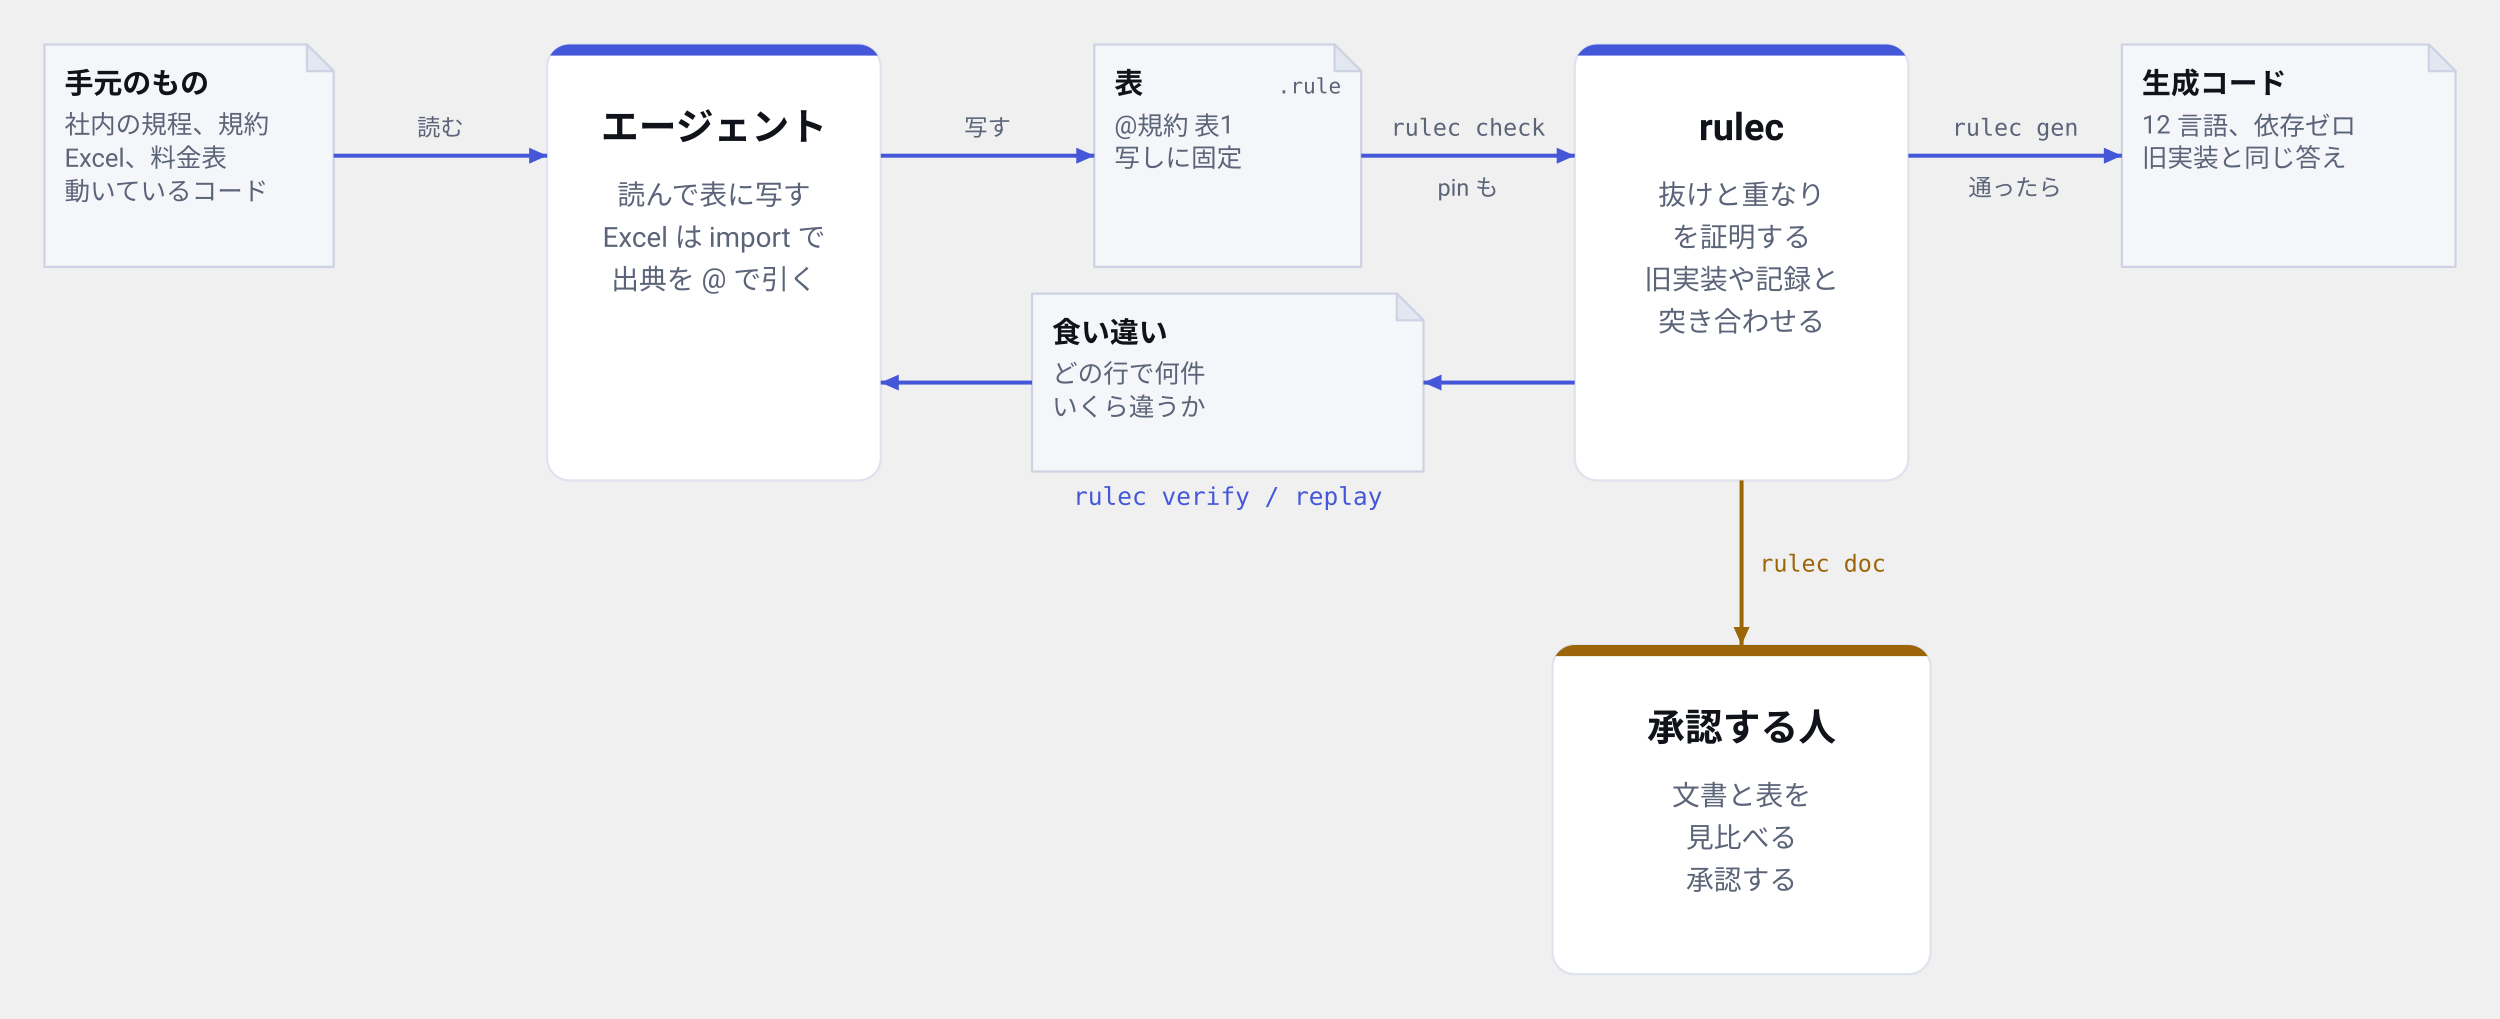
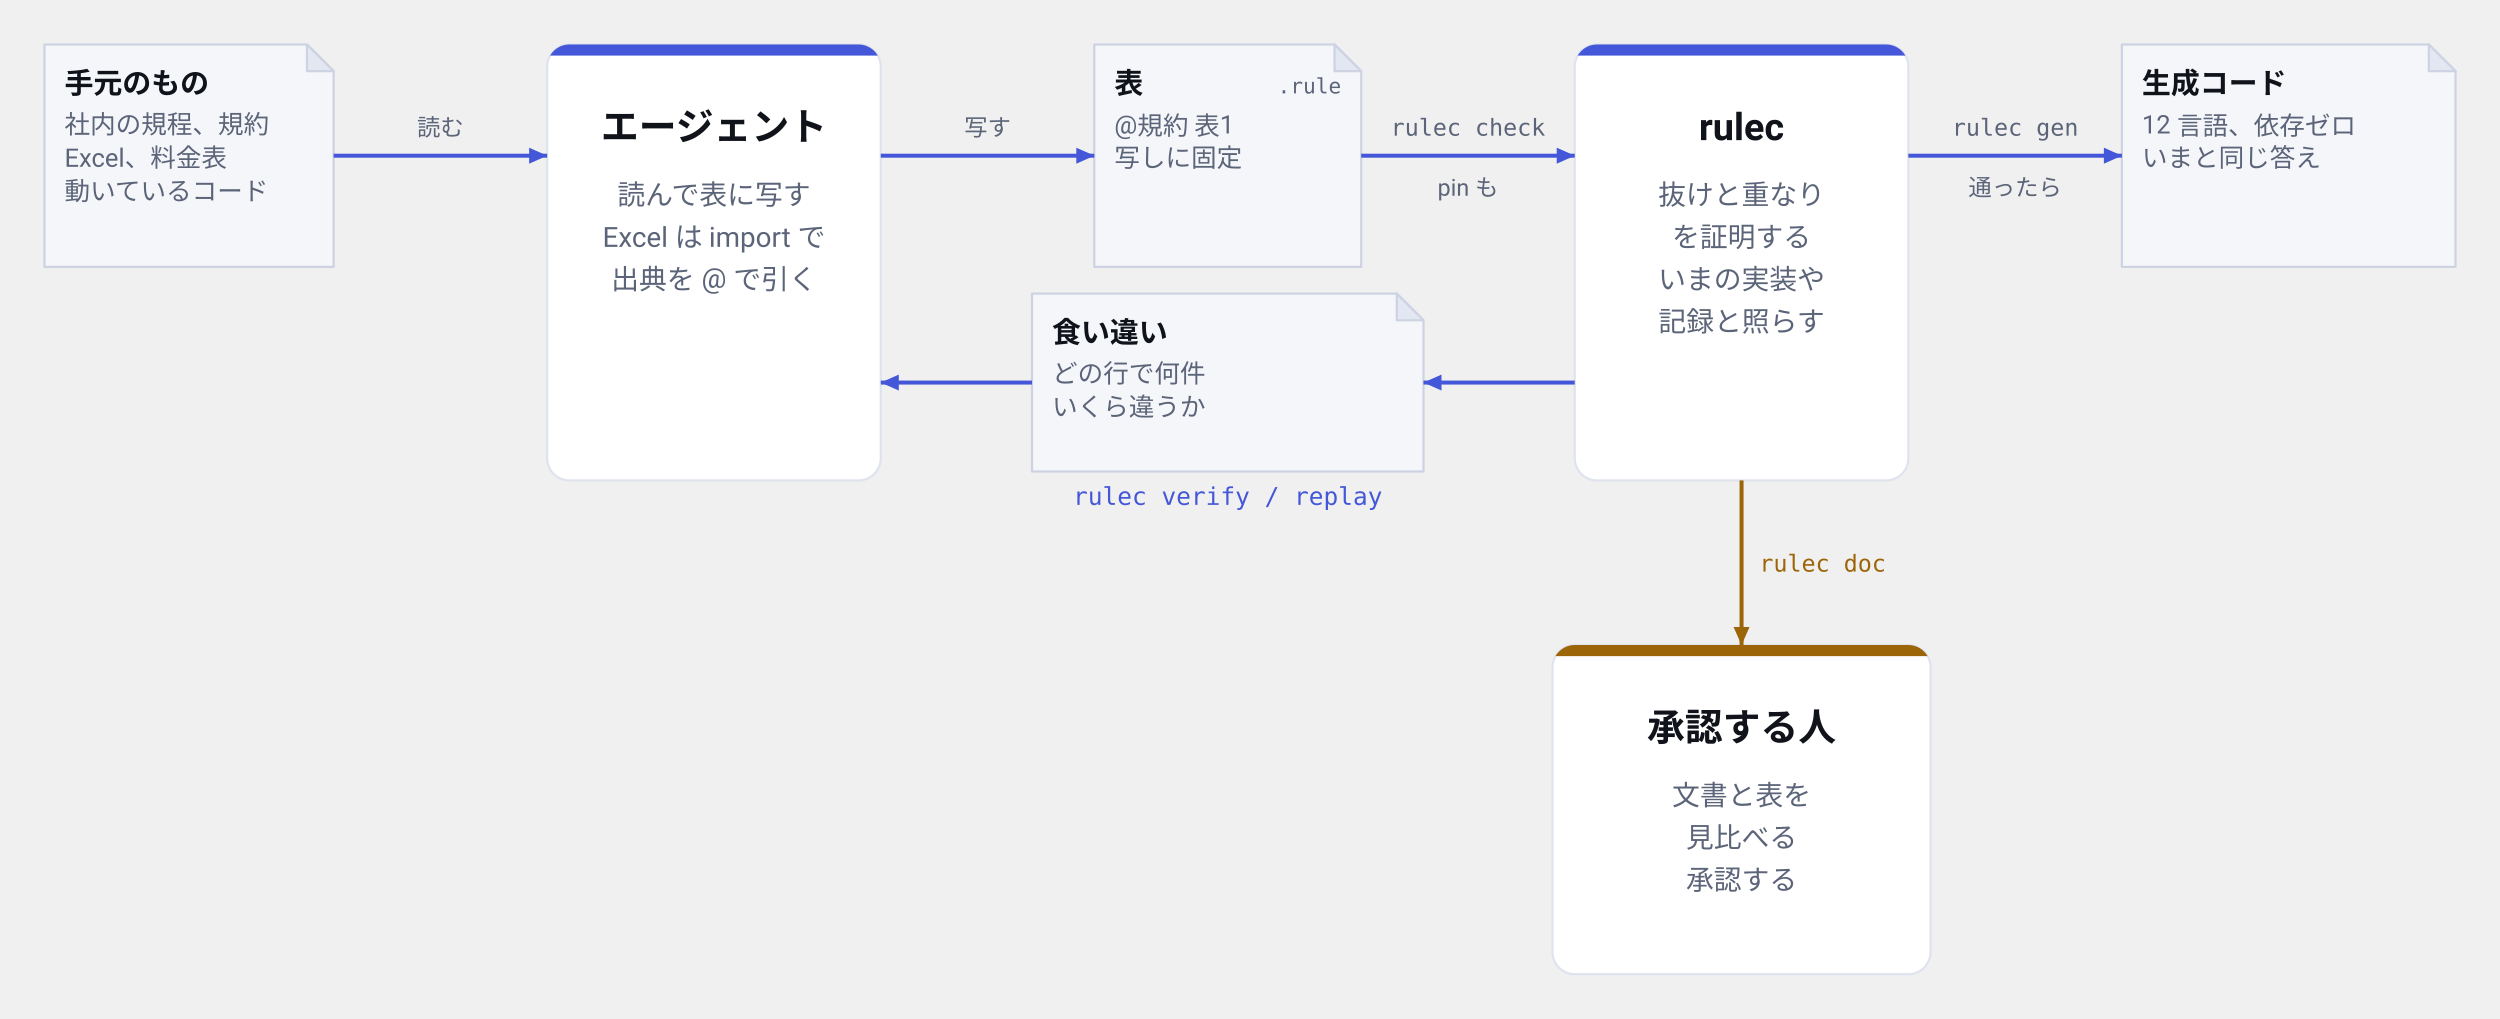
- <svg xmlns="http://www.w3.org/2000/svg" viewBox="0 0 1124 458" width="1124" height="458" role="img" aria-label="社内の規程や自社サービスの規約、Excel、動いているコードといった手元のものを、エージェントが表（.rule）に写す。Excel からは rulec import で下書きを起こし、文書は @ で表ごとに引用し、写しのハッシュに固定する。rulec が抜けと重なりを証明し、旧実装や過去の記録と突き合わせて、食い違いをどの行で何件いくらかで返す。承認する人は rulec doc の資料で文書と表を見比べる。通った表から12 言語に生成する。" font-family="-apple-system, BlinkMacSystemFont, &quot;Hiragino Sans&quot;, &quot;Noto Sans JP&quot;, &quot;Yu Gothic&quot;, Meiryo, &quot;Segoe UI&quot;, Roboto, sans-serif">
+ <svg xmlns="http://www.w3.org/2000/svg" viewBox="0 0 1124 458" width="1124" height="458" role="img" aria-label="社内の規程や自社サービスの規約、Excel、動いているコードといった手元のものを、エージェントが表（.rule）に写す。Excel からは rulec import で下書きを起こし、文書は @ で表ごとに引用し、写しのハッシュに固定する。rulec が抜けと重なりを証明し、いま動いている実装や過去の記録と突き合わせて、食い違いをどの行で何件いくらかで返す。承認する人は rulec doc の資料で文書と表を見比べる。通った表から12 言語に生成する。" font-family="-apple-system, BlinkMacSystemFont, &quot;Hiragino Sans&quot;, &quot;Noto Sans JP&quot;, &quot;Yu Gothic&quot;, Meiryo, &quot;Segoe UI&quot;, Roboto, sans-serif">
  <defs>
    <marker id="head-neutral" viewBox="0 0 10 10" refX="9" refY="5" markerWidth="9" markerHeight="9" markerUnits="userSpaceOnUse" orient="auto">
      <path d="M0,1 L9,5 L0,9 Z" fill="#8b94ab" />
    </marker>
    <marker id="head-accent" viewBox="0 0 10 10" refX="9" refY="5" markerWidth="9" markerHeight="9" markerUnits="userSpaceOnUse" orient="auto">
      <path d="M0,1 L9,5 L0,9 Z" fill="#4457d8" />
    </marker>
    <marker id="head-human" viewBox="0 0 10 10" refX="9" refY="5" markerWidth="9" markerHeight="9" markerUnits="userSpaceOnUse" orient="auto">
      <path d="M0,1 L9,5 L0,9 Z" fill="#9c6508" />
    </marker>
  </defs>
  <path d="M20,20.0 H138 L150,32.0 V120.0 H20 Z" fill="#f5f6fa" stroke="#cdd3e2" stroke-linejoin="round" />
  <path d="M138,20.0 V32.0 H150 Z" fill="#e3e7f1" stroke="#cdd3e2" stroke-linejoin="round" />
  <text x="29" y="42.0" font-size="13" font-weight="600" text-anchor="start" fill="#10131a">手元のもの</text>
  <text x="29" y="60.0" font-size="11.5" font-weight="400" text-anchor="start" fill="#5b6478">社内の規程、規約</text>
  <text x="29" y="75.0" font-size="11.5" font-weight="400" text-anchor="start" fill="#5b6478">Excel、料金表</text>
  <text x="29" y="90.0" font-size="11.5" font-weight="400" text-anchor="start" fill="#5b6478">動いているコード</text>
  <clipPath id="clip-1">
    <rect x="246" y="20" width="150" height="196" rx="10" />
  </clipPath>
  <rect x="246" y="20" width="150" height="196" rx="10" fill="#ffffff" stroke="#dfe3ee" />
  <rect x="246" y="20" width="150" height="5" fill="#4457d8" clip-path="url(#clip-1)" />
  <text x="321.0" y="63" font-size="17" font-weight="700" text-anchor="middle" fill="#10131a">エージェント</text>
  <text x="321.0" y="92" font-size="12.5" font-weight="400" text-anchor="middle" fill="#5b6478">読んで表に写す</text>
  <text x="321.0" y="111" font-size="12.5" font-weight="400" text-anchor="middle" fill="#5b6478">Excel は import で</text>
  <text x="321.0" y="130" font-size="12.5" font-weight="400" text-anchor="middle" fill="#5b6478">出典を @ で引く</text>
  <path d="M492,20.0 H600 L612,32.0 V120.0 H492 Z" fill="#f5f6fa" stroke="#cdd3e2" stroke-linejoin="round" />
  <path d="M600,20.0 V32.0 H612 Z" fill="#e3e7f1" stroke="#cdd3e2" stroke-linejoin="round" />
  <text x="501" y="42.0" font-size="13" font-weight="600" text-anchor="start" fill="#10131a">表</text>
  <text x="603" y="42.0" font-size="9.5" font-weight="400" text-anchor="end" fill="#5b6478" font-family="ui-monospace, SFMono-Regular, Menlo, Consolas, monospace">.rule</text>
  <text x="501" y="60.0" font-size="11.5" font-weight="400" text-anchor="start" fill="#5b6478">@規約 表1</text>
  <text x="501" y="75.0" font-size="11.5" font-weight="400" text-anchor="start" fill="#5b6478">写しに固定</text>
  <clipPath id="clip-3">
    <rect x="708" y="20" width="150" height="196" rx="10" />
  </clipPath>
  <rect x="708" y="20" width="150" height="196" rx="10" fill="#ffffff" stroke="#dfe3ee" />
  <rect x="708" y="20" width="150" height="5" fill="#4457d8" clip-path="url(#clip-3)" />
  <text x="783.0" y="63" font-size="17" font-weight="700" text-anchor="middle" fill="#10131a">rulec</text>
  <text x="783.0" y="92" font-size="12.5" font-weight="400" text-anchor="middle" fill="#5b6478">抜けと重なり</text>
  <text x="783.0" y="111" font-size="12.5" font-weight="400" text-anchor="middle" fill="#5b6478">を証明する</text>
-   <text x="783.0" y="130" font-size="12.5" font-weight="400" text-anchor="middle" fill="#5b6478">旧実装や記録と</text>
-   <text x="783.0" y="149" font-size="12.5" font-weight="400" text-anchor="middle" fill="#5b6478">突き合わせる</text>
+   <text x="783.0" y="130" font-size="12.5" font-weight="400" text-anchor="middle" fill="#5b6478">いまの実装や</text>
+   <text x="783.0" y="149" font-size="12.5" font-weight="400" text-anchor="middle" fill="#5b6478">記録と照らす</text>
  <path d="M954,20.0 H1092 L1104,32.0 V120.0 H954 Z" fill="#f5f6fa" stroke="#cdd3e2" stroke-linejoin="round" />
  <path d="M1092,20.0 V32.0 H1104 Z" fill="#e3e7f1" stroke="#cdd3e2" stroke-linejoin="round" />
  <text x="963" y="42.0" font-size="13" font-weight="600" text-anchor="start" fill="#10131a">生成コード</text>
  <text x="963" y="60.0" font-size="11.5" font-weight="400" text-anchor="start" fill="#5b6478">12 言語、依存ゼロ</text>
-   <text x="963" y="75.0" font-size="11.5" font-weight="400" text-anchor="start" fill="#5b6478">旧実装と同じ答え</text>
+   <text x="963" y="75.0" font-size="11.5" font-weight="400" text-anchor="start" fill="#5b6478">いまと同じ答え</text>
  <line x1="150" y1="70" x2="246" y2="70" stroke="#4457d8" stroke-width="1.8" marker-end="url(#head-accent)" />
  <text x="198.0" y="61" font-size="10.5" font-weight="400" text-anchor="middle" fill="#5b6478">読む</text>
  <line x1="396" y1="70" x2="492" y2="70" stroke="#4457d8" stroke-width="1.8" marker-end="url(#head-accent)" />
  <text x="444.0" y="61" font-size="10.5" font-weight="400" text-anchor="middle" fill="#5b6478">写す</text>
  <line x1="612" y1="70" x2="708" y2="70" stroke="#4457d8" stroke-width="1.8" marker-end="url(#head-accent)" />
  <text x="660.0" y="61" font-size="10.5" font-weight="400" text-anchor="middle" fill="#5b6478" font-family="ui-monospace, SFMono-Regular, Menlo, Consolas, monospace">rulec check</text>
  <text x="660.0" y="88" font-size="10.5" font-weight="400" text-anchor="middle" fill="#5b6478">pin も</text>
  <line x1="858" y1="70" x2="954" y2="70" stroke="#4457d8" stroke-width="1.8" marker-end="url(#head-accent)" />
  <text x="906.0" y="61" font-size="10.5" font-weight="400" text-anchor="middle" fill="#5b6478" font-family="ui-monospace, SFMono-Regular, Menlo, Consolas, monospace">rulec gen</text>
  <text x="906.0" y="88" font-size="10.5" font-weight="400" text-anchor="middle" fill="#5b6478">通ったら</text>
  <path d="M464.0,132 H628.0 L640.0,144 V212 H464.0 Z" fill="#f5f6fa" stroke="#cdd3e2" stroke-linejoin="round" />
  <path d="M628.0,132 V144 H640.0 Z" fill="#e3e7f1" stroke="#cdd3e2" stroke-linejoin="round" />
  <text x="473.0" y="154" font-size="13" font-weight="600" text-anchor="start" fill="#10131a">食い違い</text>
  <text x="473.0" y="172" font-size="11.5" font-weight="400" text-anchor="start" fill="#5b6478">どの行で何件</text>
  <text x="473.0" y="187" font-size="11.5" font-weight="400" text-anchor="start" fill="#5b6478">いくら違うか</text>
  <line x1="708" y1="172" x2="640.0" y2="172" stroke="#4457d8" stroke-width="1.8" marker-end="url(#head-accent)" />
  <line x1="464.0" y1="172" x2="396" y2="172" stroke="#4457d8" stroke-width="1.8" marker-end="url(#head-accent)" />
  <text x="552.0" y="227" font-size="11" font-weight="400" text-anchor="middle" fill="#4457d8" font-family="ui-monospace, SFMono-Regular, Menlo, Consolas, monospace">rulec verify / replay</text>
  <clipPath id="clip-person">
    <rect x="698.0" y="290" width="170" height="148" rx="10" />
  </clipPath>
  <rect x="698.0" y="290" width="170" height="148" rx="10" fill="#ffffff" stroke="#dfe3ee" />
  <rect x="698.0" y="290" width="170" height="5" fill="#9c6508" clip-path="url(#clip-person)" />
  <text x="783.0" y="333" font-size="17" font-weight="700" text-anchor="middle" fill="#10131a">承認する人</text>
  <text x="783.0" y="362" font-size="12.5" font-weight="400" text-anchor="middle" fill="#5b6478">文書と表を</text>
  <text x="783.0" y="381" font-size="12.5" font-weight="400" text-anchor="middle" fill="#5b6478">見比べる</text>
  <text x="783.0" y="400" font-size="12.5" font-weight="400" text-anchor="middle" fill="#5b6478">承認する</text>
  <line x1="783.0" y1="216" x2="783.0" y2="290" stroke="#9c6508" stroke-width="1.8" marker-end="url(#head-human)" />
  <text x="791.0" y="257.0" font-size="10.5" font-weight="400" text-anchor="start" fill="#9c6508" font-family="ui-monospace, SFMono-Regular, Menlo, Consolas, monospace">rulec doc</text>
</svg>
